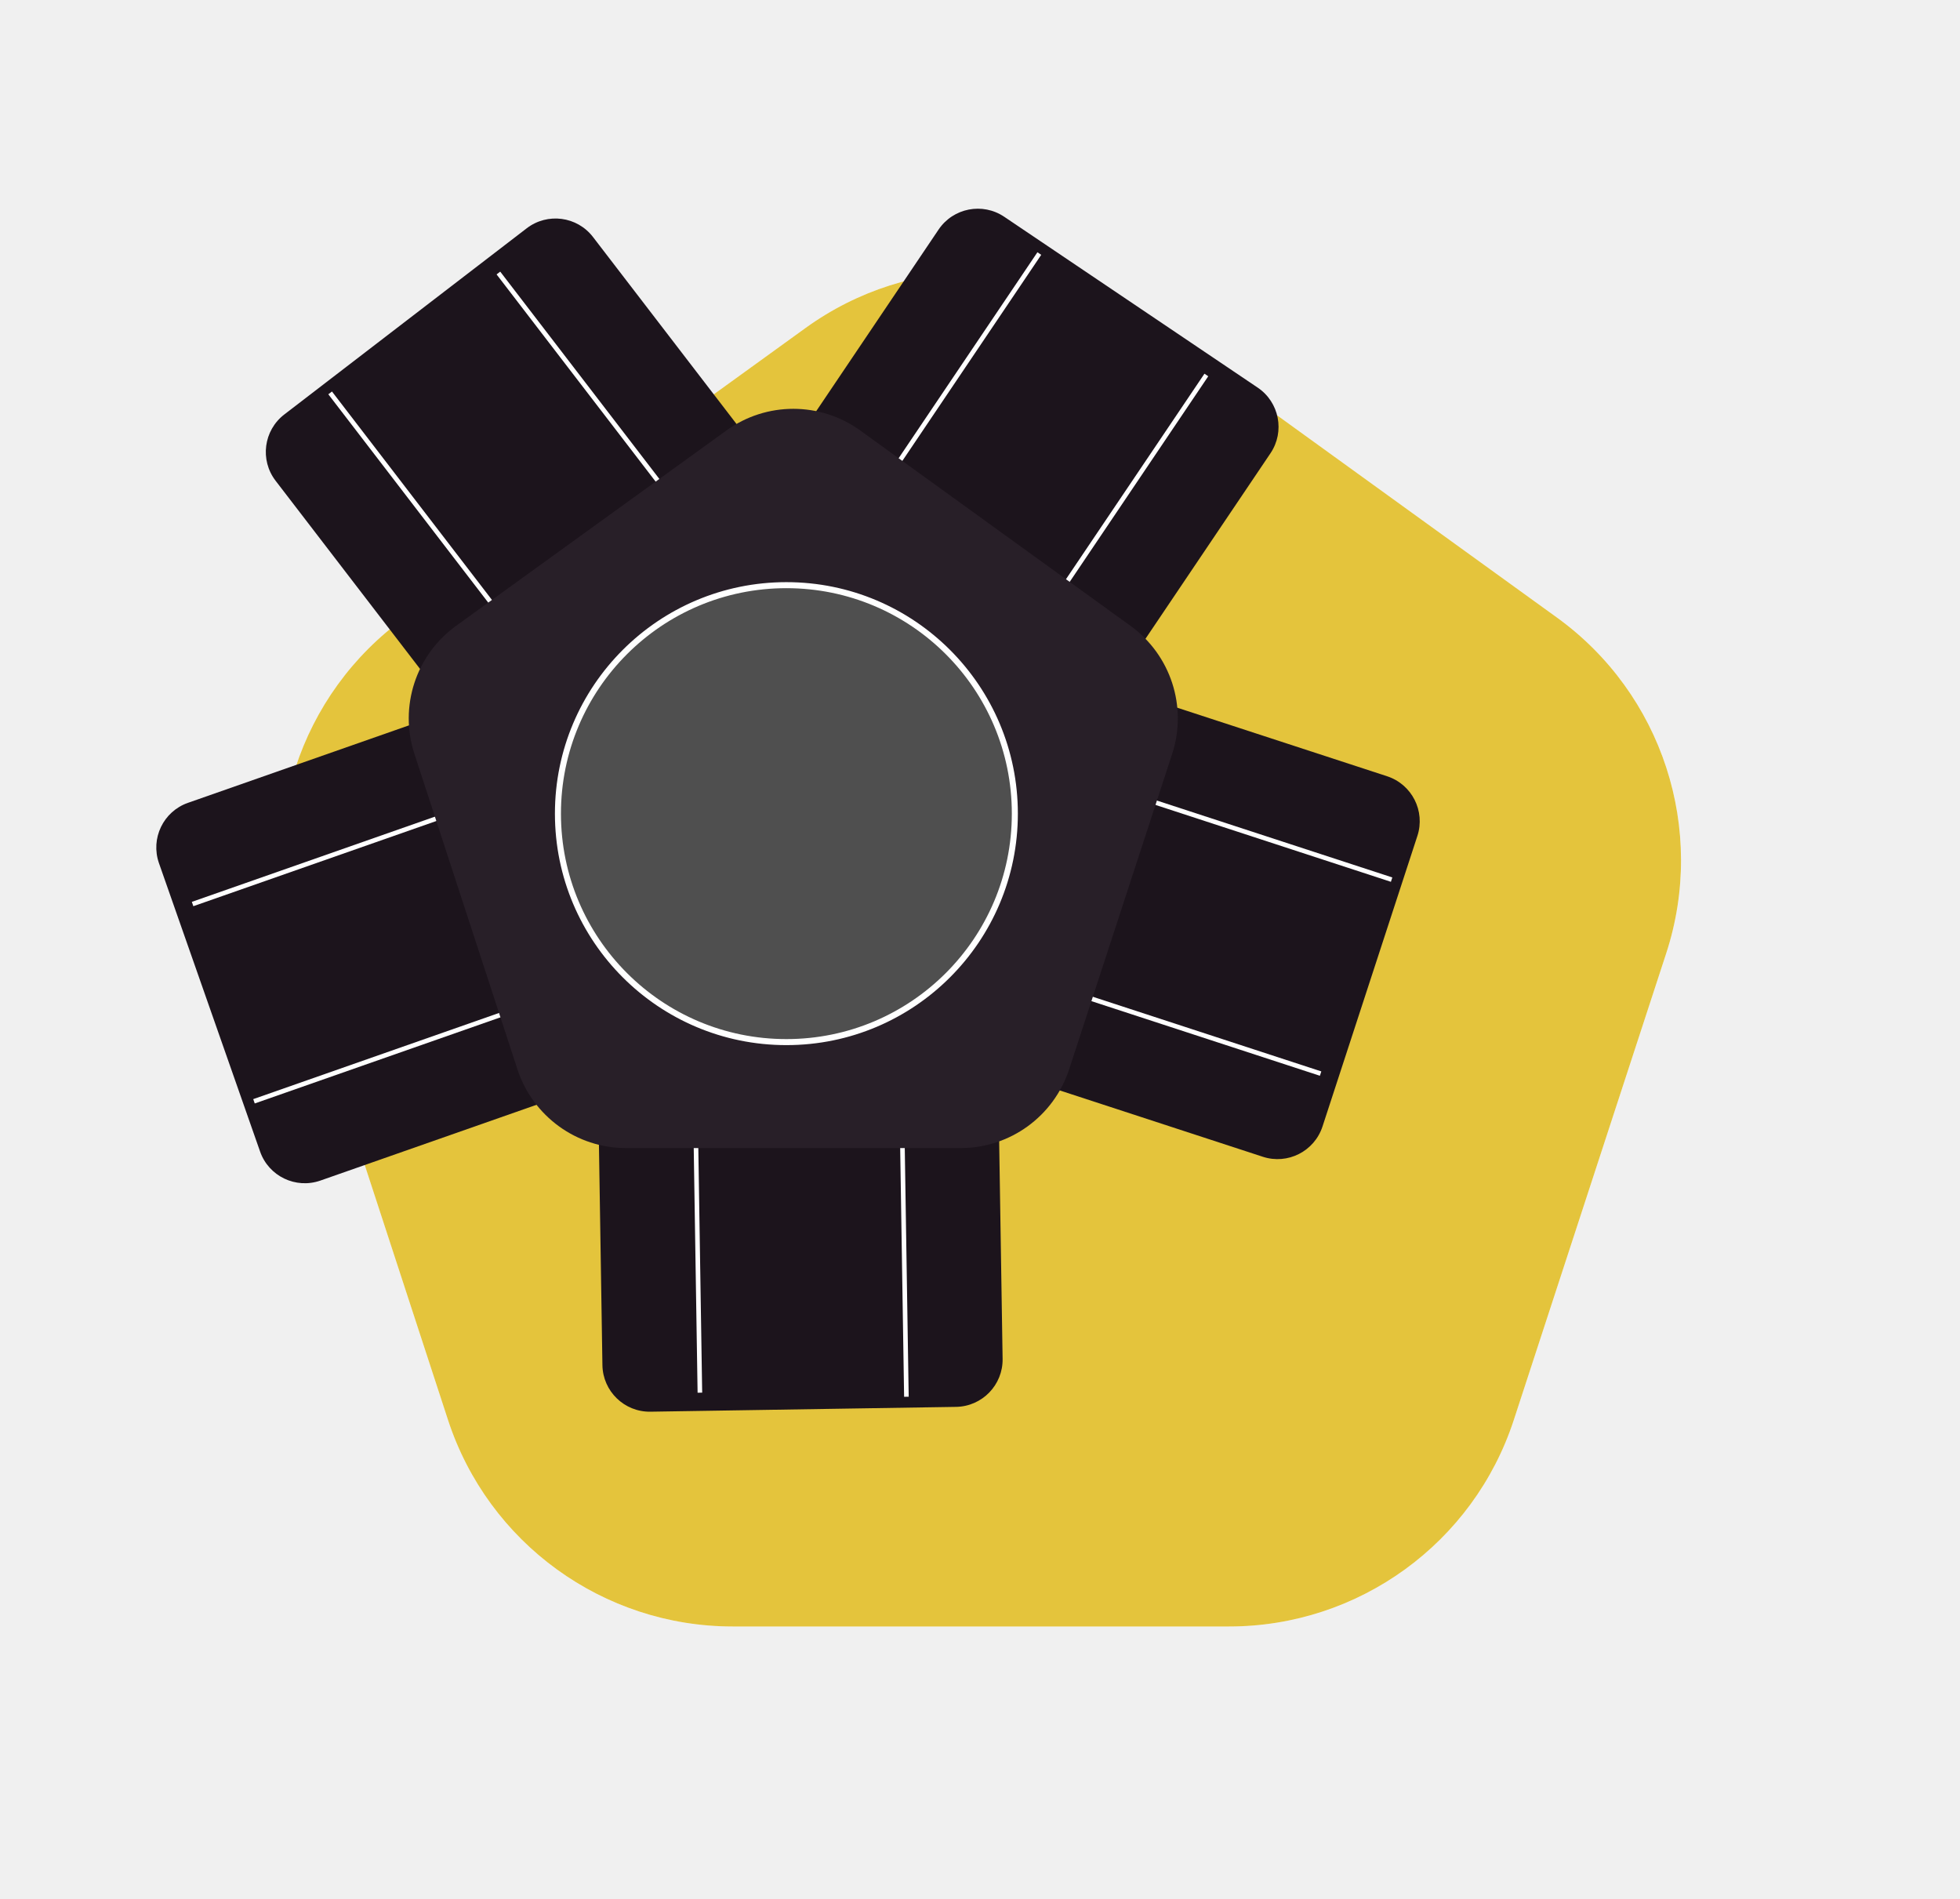
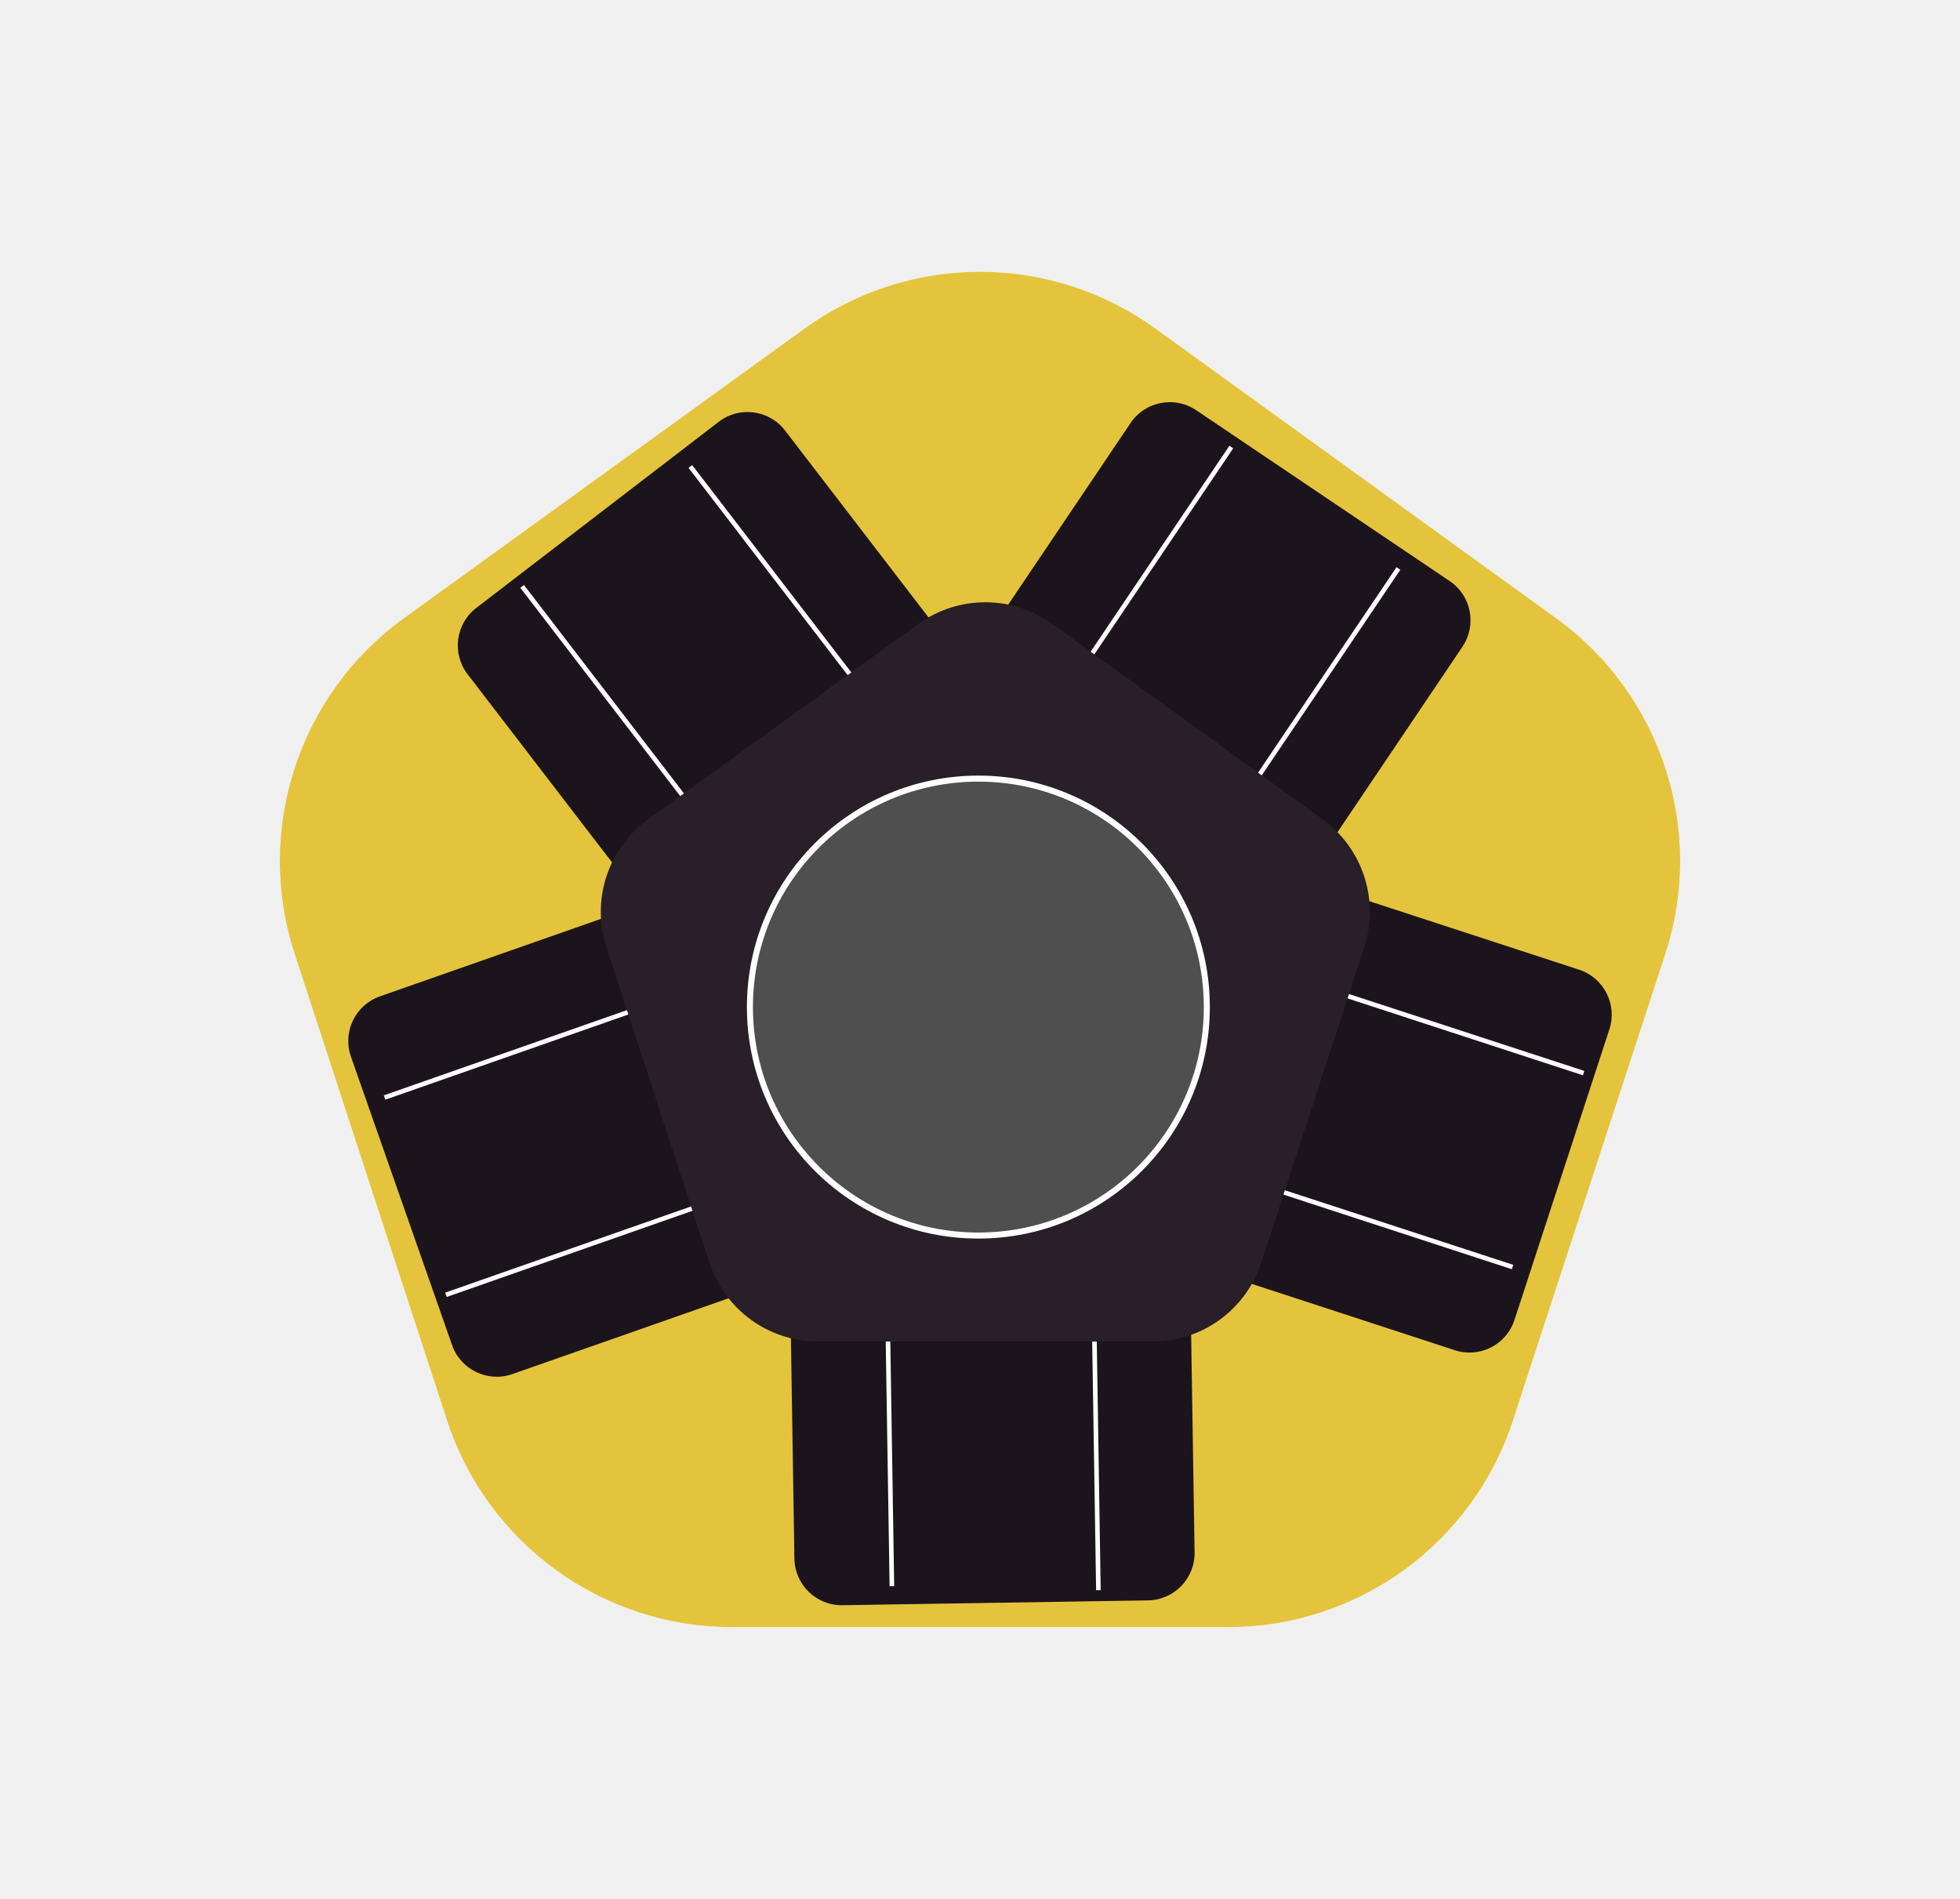
- <svg xmlns="http://www.w3.org/2000/svg" version="1.1" width="32px" height="31px" x="0px" y="0px" viewBox="-46.4 -45 324.8 315" style="enable-background:new -46.4 -45 324.8 315;" xml:space="preserve">
+ <svg xmlns="http://www.w3.org/2000/svg" version="1.1" width="32px" height="31px" x="0px" y="0px" viewBox="0 0 324.8 315" style="enable-background:new 0 0 324.8 315;" xml:space="preserve">
  <style type="text/css">
-         .st0 {
+ 	  .st0 {
            fill: #FFFFFF;
            animation: pulse 1.5s infinite;
            transform-origin: 50% 50%;
        }
        @keyframes pulse {
            0% {
                transform: scale(0.9);
                opacity: 1;
            }
            70% {
                transform: scale(1.4);
                opacity: 0;
            }
            100% {
                transform: scale(0.9);
                opacity: 0;
            }
        }
-         .st1 { fill: #E4C43C; }
-         .st2 { fill: #1C141C; }
-         .st3 { fill: #FFFFFF; }
-         .st4 { fill: #281F28; }
-         .st5 { fill: #4F4F4F; stroke: #FFFFFF; stroke-miterlimit: 10; }
-     </style>
+ 	.st1{fill:#E4C43C;}
+ 	.st2{fill:#1C141C;}
+ 	.st3{fill:#FFFFFF;}
+ 	.st4{fill:#281F28;}
+ 	.st5{fill:#4F4F4F;stroke:#FFFFFF;stroke-miterlimit:10;}
+ </style>
  <g id="Layer_2">
-     <path class="st0" d="M87.04,9.42L20.59,57.45C3.08,70.1-4.25,92.62,2.46,113.15l25.28,77.39c6.68,20.44,25.74,34.27,47.24,34.27   h82.34c21.5,0,40.57-13.83,47.24-34.27l25.28-77.39c6.71-20.54-0.62-43.05-18.13-55.71L145.26,9.42   C127.88-3.14,104.41-3.14,87.04,9.42z" />
-     <path class="st1" d="M87.04,9.42L20.59,57.45C3.08,70.1-4.25,92.62,2.46,113.15l25.28,77.39c6.68,20.44,25.74,34.27,47.24,34.27   h82.34c21.5,0,40.57-13.83,47.24-34.27l25.28-77.39c6.71-20.54-0.62-43.05-18.13-55.71L145.26,9.42   C127.88-3.14,104.41-3.14,87.04,9.42z" />
+     <path class="st0" d="M133.29,54.51l-66.45,48.03C49.33,115.2,42,137.71,48.71,158.25l25.28,77.39   c6.68,20.44,25.74,34.27,47.24,34.27h82.34c21.5,0,40.57-13.83,47.24-34.27l25.28-77.39c6.71-20.54-0.62-43.05-18.13-55.71   l-66.45-48.03C174.14,41.95,150.66,41.95,133.29,54.51z" />
+     <path class="st1" d="M133.29,54.51l-66.45,48.03C49.33,115.2,42,137.71,48.71,158.25l25.28,77.39   c6.68,20.44,25.74,34.27,47.24,34.27h82.34c21.5,0,40.57-13.83,47.24-34.27l25.28-77.39c6.71-20.54-0.62-43.05-18.13-55.71   l-66.45-48.03C174.14,41.95,150.66,41.95,133.29,54.51z" />
  </g>
  <g id="Layer_3">
</g>
-   <g id="Layer_4" transform="translate(-32, -32)">
+   <g id="Layer_4">
    <g>
      <g>
-         <path class="st2" d="M123.96,91.52l-40.22,30.87c-3.44,2.64-8.36,1.99-11-1.45l-41.6-54.19c-2.64-3.44-1.99-8.36,1.45-11     L72.8,24.87c3.44-2.64,8.36-1.99,11,1.45l41.6,54.19C128.04,83.95,127.4,88.88,123.96,91.52z" />
-         <rect x="67.42" y="42.8" transform="matrix(0.7932 -0.6089 0.6089 0.7932 -39.6498 59.5085)" class="st3" width="0.76" height="90.67" />
-         <rect x="95.33" y="22.92" transform="matrix(0.7932 -0.6089 0.6089 0.7932 -21.7694 72.388)" class="st3" width="0.76" height="90.67" />
+         <path class="st2" d="M170.21,136.61l-40.22,30.87c-3.44,2.64-8.36,1.99-11-1.45l-41.6-54.19c-2.64-3.44-1.99-8.36,1.45-11     l40.22-30.87c3.44-2.64,8.36-1.99,11,1.45l41.6,54.19C174.29,129.04,173.65,133.97,170.21,136.61z" />
+         <rect x="113.67" y="87.9" transform="matrix(0.7932 -0.6089 0.6089 0.7932 -57.5448 96.9952)" class="st3" width="0.76" height="90.67" />
+         <rect x="141.58" y="68.01" transform="matrix(0.7932 -0.6089 0.6089 0.7932 -39.6644 109.8747)" class="st3" width="0.76" height="90.67" />
      </g>
      <g>
-         <path class="st2" d="M147.12,120.97l-42.05-28.34c-3.59-2.42-4.54-7.3-2.12-10.89l38.18-56.66c2.42-3.59,7.3-4.54,10.89-2.12     l42.05,28.34c3.59,2.42,4.54,7.3,2.12,10.89l-38.18,56.66C155.59,122.44,150.71,123.39,147.12,120.97z" />
-         <rect x="132.12" y="21.31" transform="matrix(0.8293 0.5589 -0.5589 0.8293 59.8693 -62.6675)" class="st3" width="0.76" height="90.67" />
-         <rect x="159.83" y="41.46" transform="matrix(0.8293 0.5589 -0.5589 0.8293 75.8615 -74.7191)" class="st3" width="0.76" height="90.67" />
+         <path class="st2" d="M193.37,166.06l-42.05-28.34c-3.59-2.42-4.54-7.3-2.12-10.89l38.18-56.66c2.42-3.59,7.3-4.54,10.89-2.12     l42.05,28.34c3.59,2.42,4.54,7.3,2.12,10.89l-38.18,56.66C201.84,167.54,196.97,168.49,193.37,166.06z" />
+         <rect x="178.37" y="66.41" transform="matrix(0.8293 0.5589 -0.5589 0.8293 92.9675 -80.8164)" class="st3" width="0.76" height="90.67" />
+         <rect x="206.09" y="86.55" transform="matrix(0.8293 0.5589 -0.5589 0.8293 108.9597 -92.868)" class="st3" width="0.76" height="90.67" />
      </g>
      <g>
-         <path class="st2" d="M124.96,147.78l15.74-48.2c1.35-4.12,5.78-6.37,9.9-5.02l64.94,21.21c4.12,1.35,6.37,5.78,5.02,9.9     l-15.74,48.2c-1.35,4.12-5.78,6.37-9.9,5.02l-64.94-21.21C125.86,156.33,123.61,151.9,124.96,147.78z" />
-         <rect x="172.83" y="73.51" transform="matrix(-0.3105 0.9506 -0.9506 -0.3105 339.946 -8.9102)" class="st3" width="0.76" height="90.67" />
-         <rect x="161.04" y="105.68" transform="matrix(-0.3105 0.9506 -0.9506 -0.3105 355.0853 44.4607)" class="st3" width="0.76" height="90.67" />
+         <path class="st2" d="M171.21,192.87l15.74-48.2c1.35-4.12,5.78-6.37,9.9-5.02l64.94,21.21c4.12,1.35,6.37,5.78,5.02,9.9     l-15.74,48.2c-1.35,4.12-5.78,6.37-9.9,5.02l-64.94-21.21C172.12,201.42,169.87,196.99,171.21,192.87z" />
+         <rect x="219.08" y="118.6" transform="matrix(-0.3105 0.9506 -0.9506 -0.3105 443.4217 6.2175)" class="st3" width="0.76" height="90.67" />
+         <rect x="207.29" y="150.78" transform="matrix(-0.3105 0.9506 -0.9506 -0.3105 458.561 59.5884)" class="st3" width="0.76" height="90.67" />
      </g>
      <g>
-         <path class="st2" d="M92,137.18l50.7-0.8c4.33-0.07,7.9,3.39,7.97,7.72l1.08,68.31c0.07,4.33-3.39,7.9-7.72,7.97l-50.7,0.8     c-4.33,0.07-7.9-3.39-7.97-7.72l-1.08-68.31C84.21,140.82,87.67,137.25,92,137.18z" />
-         <rect x="134.69" y="128.05" transform="matrix(-0.9999 0.0158 -0.0158 -0.9999 272.8699 344.6028)" class="st3" width="0.76" height="90.67" />
-         <rect x="100.43" y="127.38" transform="matrix(-0.9999 0.0158 -0.0158 -0.9999 204.3419 343.7997)" class="st3" width="0.76" height="90.67" />
+         <path class="st2" d="M138.25,182.28l50.7-0.8c4.33-0.07,7.9,3.39,7.97,7.72l1.08,68.31c0.07,4.33-3.39,7.9-7.72,7.97l-50.7,0.8     c-4.33,0.07-7.9-3.39-7.97-7.72l-1.08-68.31C130.46,185.91,133.92,182.35,138.25,182.28z" />
+         <rect x="180.94" y="173.14" transform="matrix(-0.9999 0.0158 -0.0158 -0.9999 366.0805 434.0517)" class="st3" width="0.76" height="90.67" />
+         <rect x="146.68" y="172.47" transform="matrix(-0.9999 0.0158 -0.0158 -0.9999 297.5524 433.2486)" class="st3" width="0.76" height="90.67" />
      </g>
      <g>
-         <path class="st2" d="M91.07,102.39l16.78,47.85c1.43,4.09-0.72,8.57-4.81,10l-64.47,22.6c-4.09,1.43-8.57-0.72-10-4.81     l-16.78-47.85c-1.43-4.09,0.72-8.57,4.81-10l64.47-22.6C85.16,96.15,89.64,98.3,91.07,102.39z" />
-         <rect x="69.95" y="109.36" transform="matrix(-0.3308 -0.9437 0.9437 -0.3308 -52.3817 272.2355)" class="st3" width="0.76" height="90.67" />
-         <rect x="59.77" y="76.64" transform="matrix(-0.3308 -0.9437 0.9437 -0.3308 -35.0572 219.0813)" class="st3" width="0.76" height="90.67" />
+         <path class="st2" d="M137.32,147.49l16.78,47.85c1.43,4.09-0.72,8.57-4.81,10l-64.47,22.6c-4.09,1.43-8.57-0.72-10-4.81     l-16.78-47.85c-1.43-4.09,0.72-8.57,4.81-10l64.47-22.6C131.41,141.24,135.89,143.4,137.32,147.49z" />
+         <rect x="116.2" y="154.45" transform="matrix(-0.3308 -0.9437 0.9437 -0.3308 -33.3826 375.8944)" class="st3" width="0.76" height="90.67" />
+         <rect x="106.02" y="121.73" transform="matrix(-0.3308 -0.9437 0.9437 -0.3308 -16.0581 322.7402)" class="st3" width="0.76" height="90.67" />
      </g>
-       <path class="st4" d="M105.93,58.41L61.08,90.82c-6.68,4.83-9.47,13.41-6.91,21.24l17.09,52.32c2.55,7.79,9.81,13.07,18.01,13.07    h55.51c8.2,0,15.47-5.27,18.01-13.07l17.09-52.32c2.56-7.83-0.24-16.41-6.91-21.24l-44.84-32.41    C121.5,53.62,112.55,53.62,105.93,58.41z" />
-       <circle class="st5" cx="115.88" cy="121.97" r="37.9" />
+       <path class="st4" d="M152.18,103.5l-44.84,32.41c-6.68,4.83-9.47,13.41-6.91,21.24l17.09,52.32c2.55,7.79,9.81,13.07,18.01,13.07    h55.51c8.2,0,15.47-5.27,18.01-13.07l17.09-52.32c2.56-7.83-0.24-16.41-6.91-21.24l-44.84-32.41    C167.75,98.71,158.8,98.71,152.18,103.5z" />
+       <circle class="st5" cx="162.13" cy="167.06" r="37.9" />
    </g>
  </g>
</svg>
